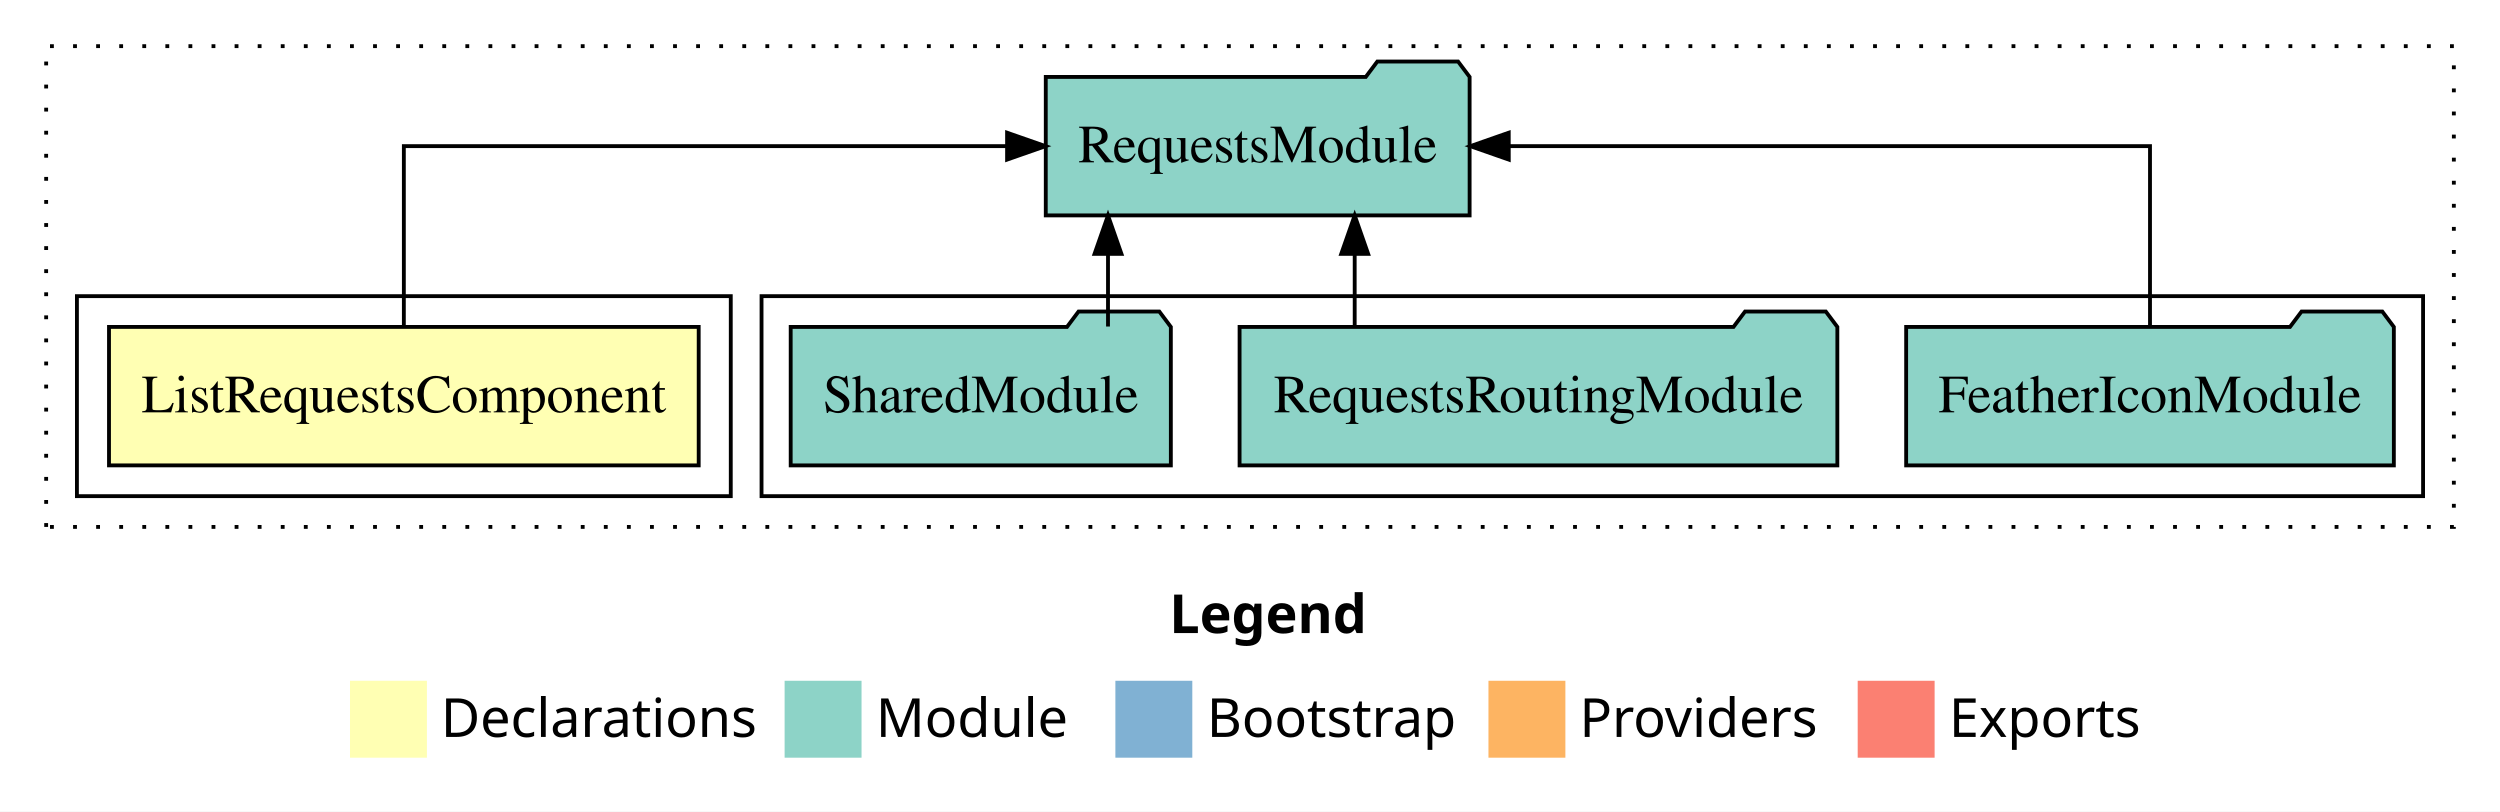
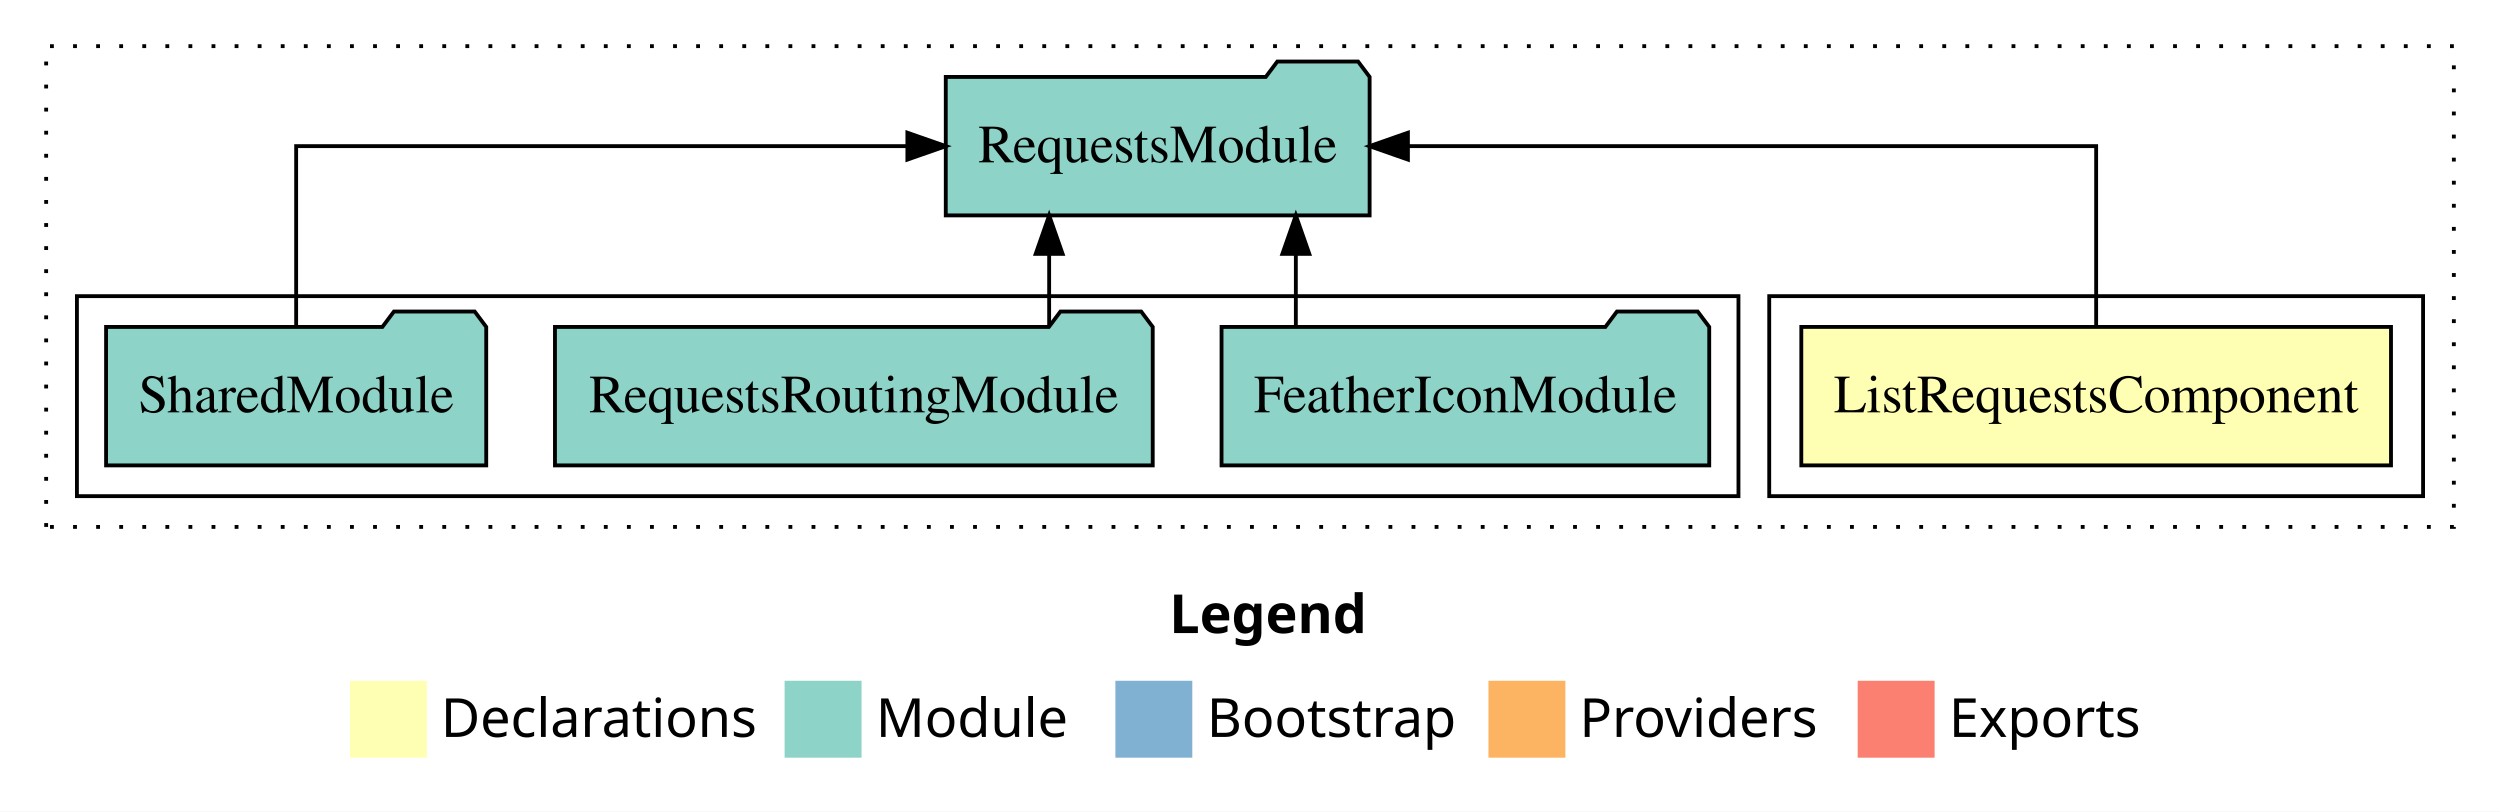
<svg xmlns="http://www.w3.org/2000/svg" width="650pt" height="211pt" viewBox="0.00 0.00 650.00 211.00">
  <g id="graph0" class="graph" transform="scale(1 1) rotate(0) translate(4 207)">
    <polygon fill="white" stroke="transparent" points="-4,4 -4,-207 646,-207 646,4 -4,4" />
    <text text-anchor="start" x="300.01" y="-42.4" font-family="Times-12" font-weight="bold" font-size="14.00">Legend</text>
    <polygon fill="#ffffb3" stroke="transparent" points="87,-10 87,-30 107,-30 107,-10 87,-10" />
    <text text-anchor="start" x="110.63" y="-15.4" font-family="Times-12" font-size="14.00">  Declarations</text>
    <polygon fill="#8dd3c7" stroke="transparent" points="200,-10 200,-30 220,-30 220,-10 200,-10" />
    <text text-anchor="start" x="223.73" y="-15.4" font-family="Times-12" font-size="14.00">  Module</text>
    <polygon fill="#80b1d3" stroke="transparent" points="286,-10 286,-30 306,-30 306,-10 286,-10" />
    <text text-anchor="start" x="309.78" y="-15.4" font-family="Times-12" font-size="14.00">  Bootstrap</text>
    <polygon fill="#fdb462" stroke="transparent" points="383,-10 383,-30 403,-30 403,-10 383,-10" />
    <text text-anchor="start" x="406.67" y="-15.4" font-family="Times-12" font-size="14.00">  Providers</text>
    <polygon fill="#fb8072" stroke="transparent" points="479,-10 479,-30 499,-30 499,-10 479,-10" />
    <text text-anchor="start" x="502.73" y="-15.4" font-family="Times-12" font-size="14.00">  Exports</text>
    <g id="clust1" class="cluster">
      <polygon fill="none" stroke="black" stroke-dasharray="1,5" points="8,-70 8,-195 634,-195 634,-70 8,-70" />
    </g>
+     <g id="clust2" class="cluster">
+       <polygon fill="none" stroke="black" points="456,-78 456,-130 626,-130 626,-78 456,-78" />
+     </g>
    <g id="clust4" class="cluster">
-       <polygon fill="none" stroke="black" points="194,-78 194,-130 626,-130 626,-78 194,-78" />
-     </g>
-     <g id="clust2" class="cluster">
-       <polygon fill="none" stroke="black" points="16,-78 16,-130 186,-130 186,-78 16,-78" />
+       <polygon fill="none" stroke="black" points="16,-78 16,-130 448,-130 448,-78 16,-78" />
    </g>
    <g id="node1" class="node">
-       <polygon fill="#ffffb3" stroke="black" points="177.66,-122 24.34,-122 24.34,-86 177.66,-86 177.66,-122" />
-       <text text-anchor="middle" x="101" y="-99.8" font-family="Times,serif" font-size="14.00">ListRequestsComponent</text>
+       <polygon fill="#ffffb3" stroke="black" points="617.66,-122 464.34,-122 464.34,-86 617.66,-86 617.66,-122" />
+       <text text-anchor="middle" x="541" y="-99.8" font-family="Times,serif" font-size="14.00">ListRequestsComponent</text>
    </g>
    <g id="node2" class="node">
-       <polygon fill="#8dd3c7" stroke="black" points="378.1,-187 375.1,-191 354.1,-191 351.1,-187 267.9,-187 267.9,-151 378.1,-151 378.1,-187" />
-       <text text-anchor="middle" x="323" y="-164.8" font-family="Times,serif" font-size="14.00">RequestsModule</text>
+       <polygon fill="#8dd3c7" stroke="black" points="352.1,-187 349.1,-191 328.1,-191 325.1,-187 241.9,-187 241.9,-151 352.1,-151 352.1,-187" />
+       <text text-anchor="middle" x="297" y="-164.8" font-family="Times,serif" font-size="14.00">RequestsModule</text>
    </g>
    <g id="edge1" class="edge">
-       <path fill="none" stroke="black" d="M101,-122.11C101,-141.34 101,-169 101,-169 101,-169 257.84,-169 257.84,-169" />
-       <polygon fill="black" stroke="black" points="257.84,-172.5 267.84,-169 257.84,-165.5 257.84,-172.5" />
+       <path fill="none" stroke="black" d="M541,-122.11C541,-141.34 541,-169 541,-169 541,-169 362.06,-169 362.06,-169" />
+       <polygon fill="black" stroke="black" points="362.06,-165.5 352.06,-169 362.06,-172.5 362.06,-165.5" />
    </g>
    <g id="node3" class="node">
-       <polygon fill="#8dd3c7" stroke="black" points="618.4,-122 615.4,-126 594.4,-126 591.4,-122 491.6,-122 491.6,-86 618.4,-86 618.4,-122" />
-       <text text-anchor="middle" x="555" y="-99.8" font-family="Times,serif" font-size="14.00">FeatherIconModule</text>
+       <polygon fill="#8dd3c7" stroke="black" points="440.4,-122 437.4,-126 416.4,-126 413.4,-122 313.6,-122 313.6,-86 440.4,-86 440.4,-122" />
+       <text text-anchor="middle" x="377" y="-99.8" font-family="Times,serif" font-size="14.00">FeatherIconModule</text>
    </g>
    <g id="edge2" class="edge">
-       <path fill="none" stroke="black" d="M555,-122.11C555,-141.34 555,-169 555,-169 555,-169 388.28,-169 388.28,-169" />
-       <polygon fill="black" stroke="black" points="388.28,-165.5 378.28,-169 388.27,-172.5 388.28,-165.5" />
+       <path fill="none" stroke="black" d="M332.92,-122.11C332.92,-122.11 332.92,-140.99 332.92,-140.99" />
+       <polygon fill="black" stroke="black" points="329.42,-140.99 332.92,-150.99 336.42,-140.99 329.42,-140.99" />
    </g>
    <g id="node4" class="node">
-       <polygon fill="#8dd3c7" stroke="black" points="473.71,-122 470.71,-126 449.71,-126 446.71,-122 318.29,-122 318.29,-86 473.71,-86 473.71,-122" />
-       <text text-anchor="middle" x="396" y="-99.8" font-family="Times,serif" font-size="14.00">RequestsRoutingModule</text>
+       <polygon fill="#8dd3c7" stroke="black" points="295.71,-122 292.71,-126 271.71,-126 268.71,-122 140.29,-122 140.29,-86 295.71,-86 295.71,-122" />
+       <text text-anchor="middle" x="218" y="-99.8" font-family="Times,serif" font-size="14.00">RequestsRoutingModule</text>
    </g>
    <g id="edge3" class="edge">
-       <path fill="none" stroke="black" d="M348.22,-122.11C348.22,-122.11 348.22,-140.99 348.22,-140.99" />
-       <polygon fill="black" stroke="black" points="344.72,-140.99 348.22,-150.99 351.72,-140.99 344.72,-140.99" />
+       <path fill="none" stroke="black" d="M268.78,-122.11C268.78,-122.11 268.78,-140.99 268.78,-140.99" />
+       <polygon fill="black" stroke="black" points="265.28,-140.99 268.78,-150.99 272.28,-140.99 265.28,-140.99" />
    </g>
    <g id="node5" class="node">
-       <polygon fill="#8dd3c7" stroke="black" points="300.42,-122 297.42,-126 276.42,-126 273.42,-122 201.58,-122 201.58,-86 300.42,-86 300.42,-122" />
-       <text text-anchor="middle" x="251" y="-99.8" font-family="Times,serif" font-size="14.00">SharedModule</text>
+       <polygon fill="#8dd3c7" stroke="black" points="122.42,-122 119.42,-126 98.42,-126 95.42,-122 23.58,-122 23.58,-86 122.42,-86 122.42,-122" />
+       <text text-anchor="middle" x="73" y="-99.8" font-family="Times,serif" font-size="14.00">SharedModule</text>
    </g>
    <g id="edge4" class="edge">
-       <path fill="none" stroke="black" d="M284.08,-122.11C284.08,-122.11 284.08,-140.99 284.08,-140.99" />
-       <polygon fill="black" stroke="black" points="280.58,-140.99 284.08,-150.99 287.58,-140.99 280.58,-140.99" />
+       <path fill="none" stroke="black" d="M73,-122.11C73,-141.34 73,-169 73,-169 73,-169 231.92,-169 231.92,-169" />
+       <polygon fill="black" stroke="black" points="231.92,-172.5 241.92,-169 231.92,-165.5 231.92,-172.5" />
    </g>
  </g>
</svg>
